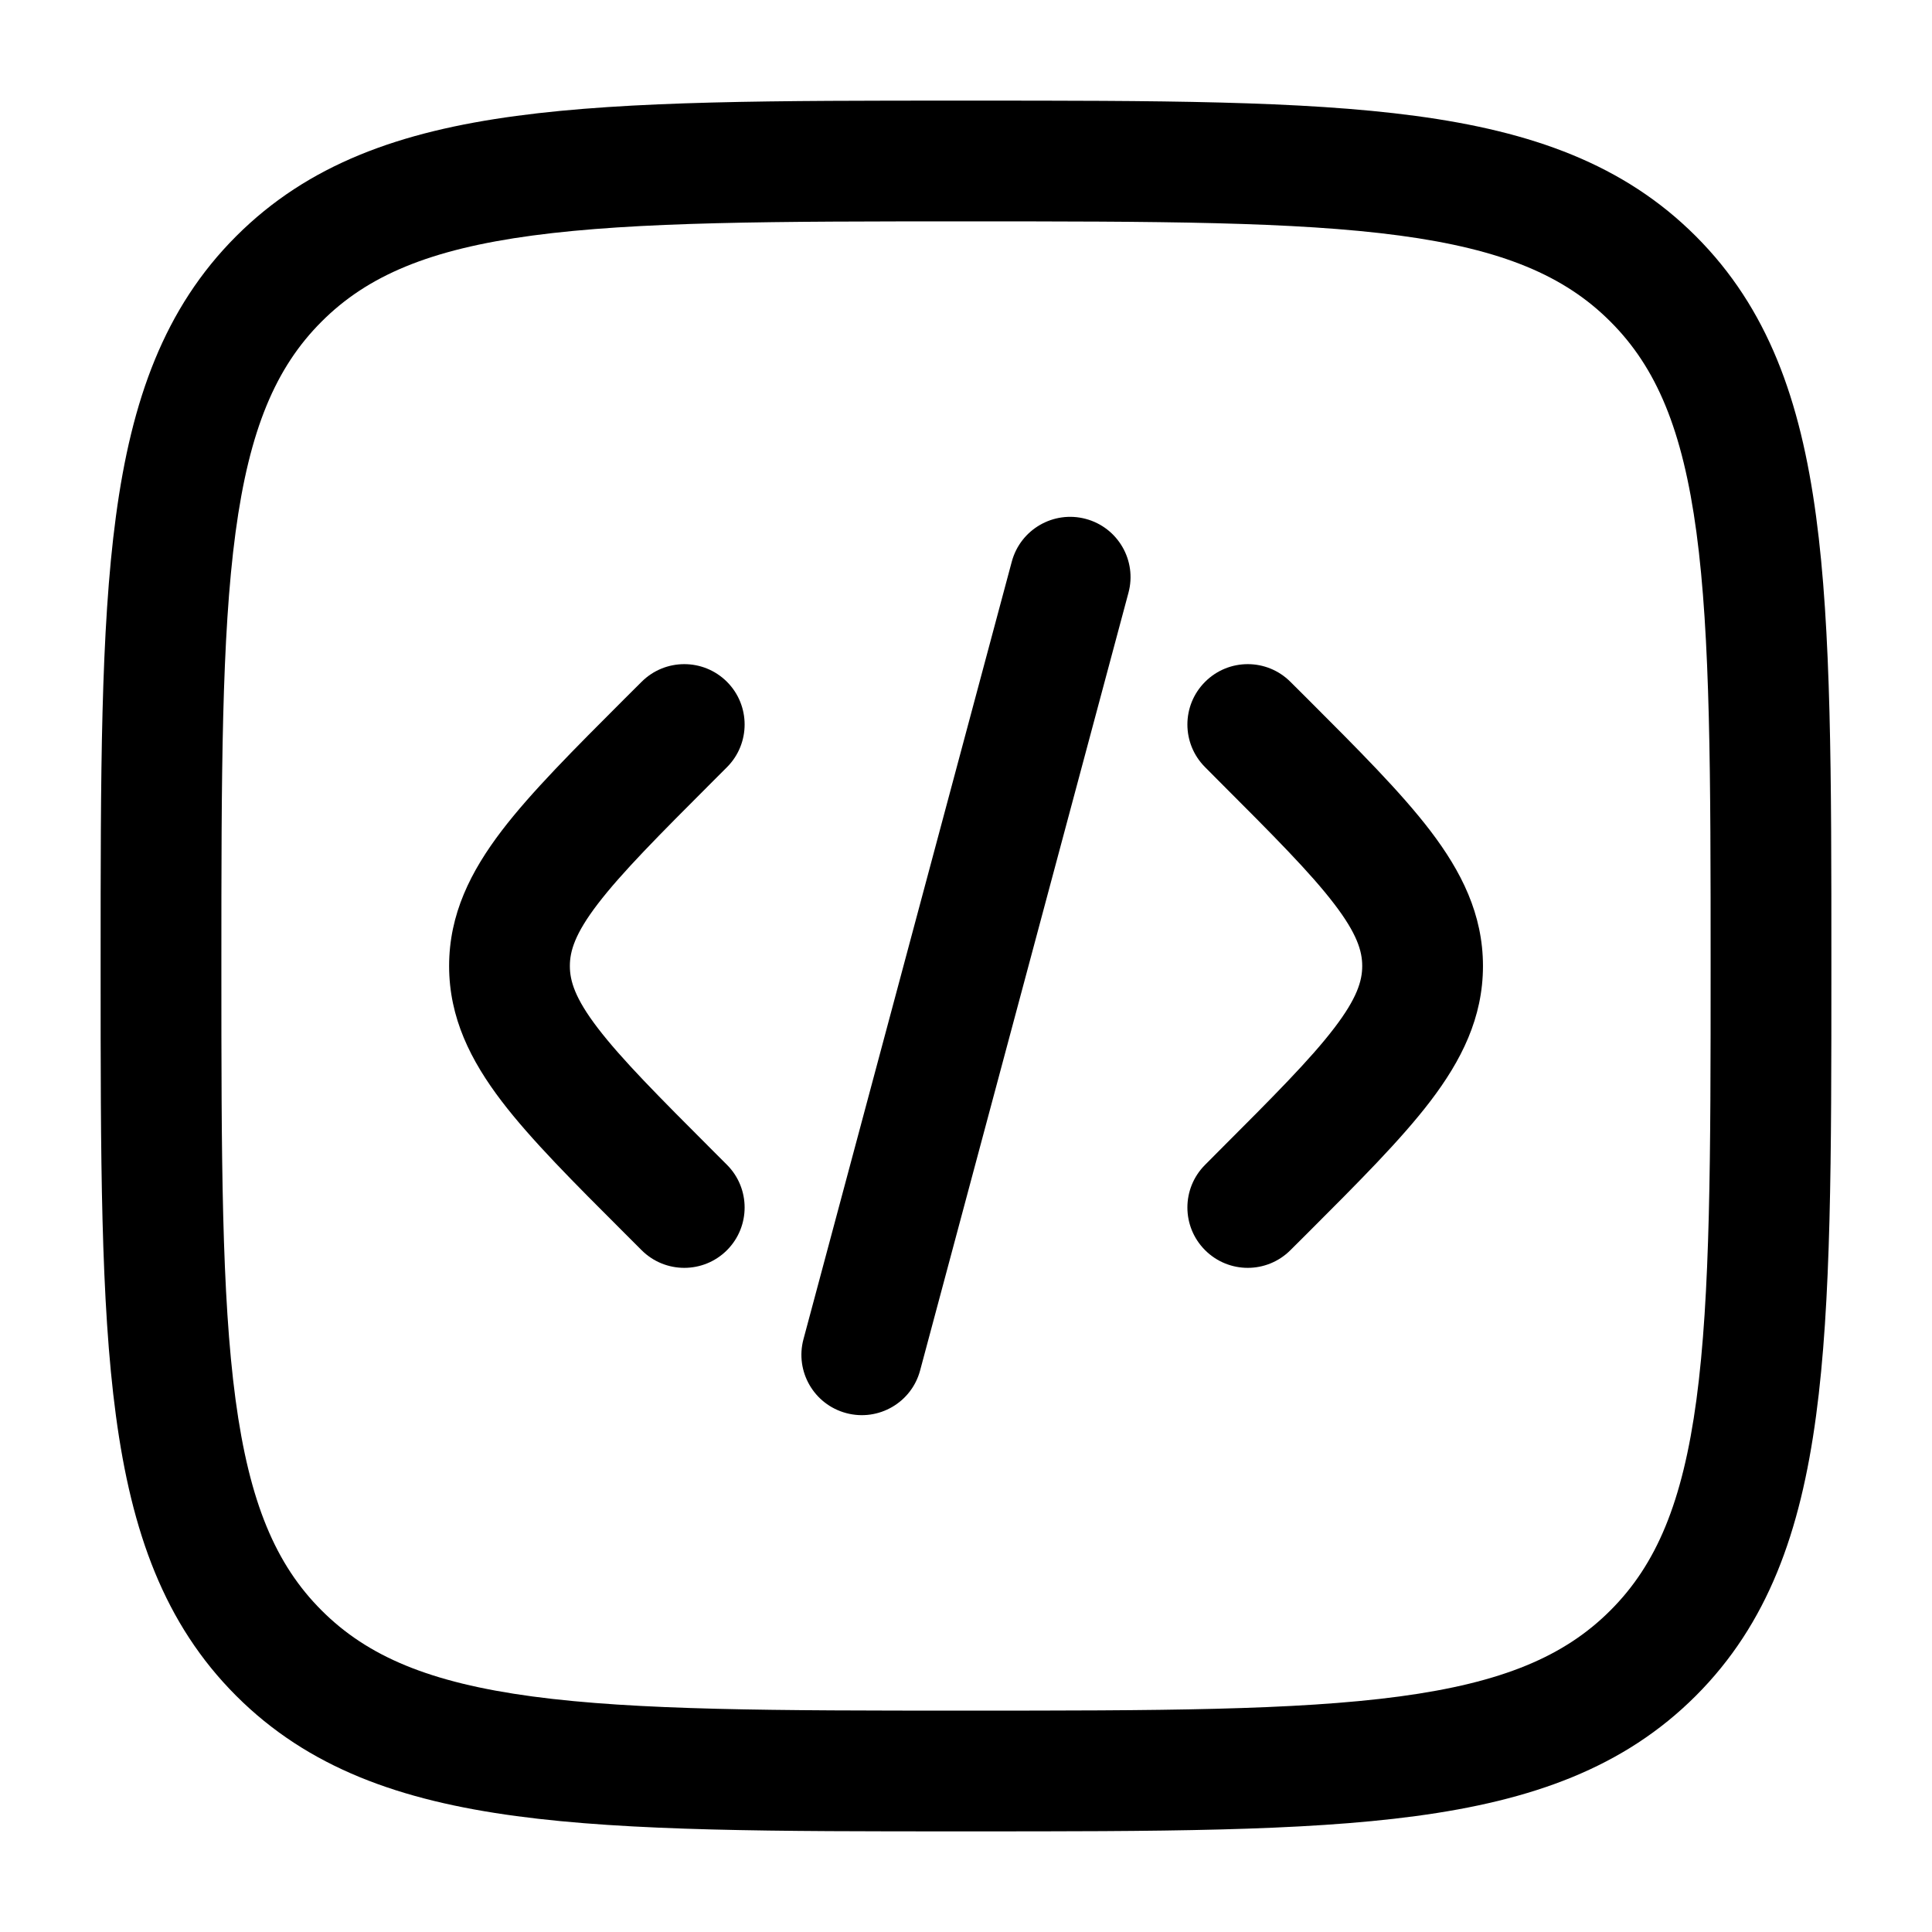
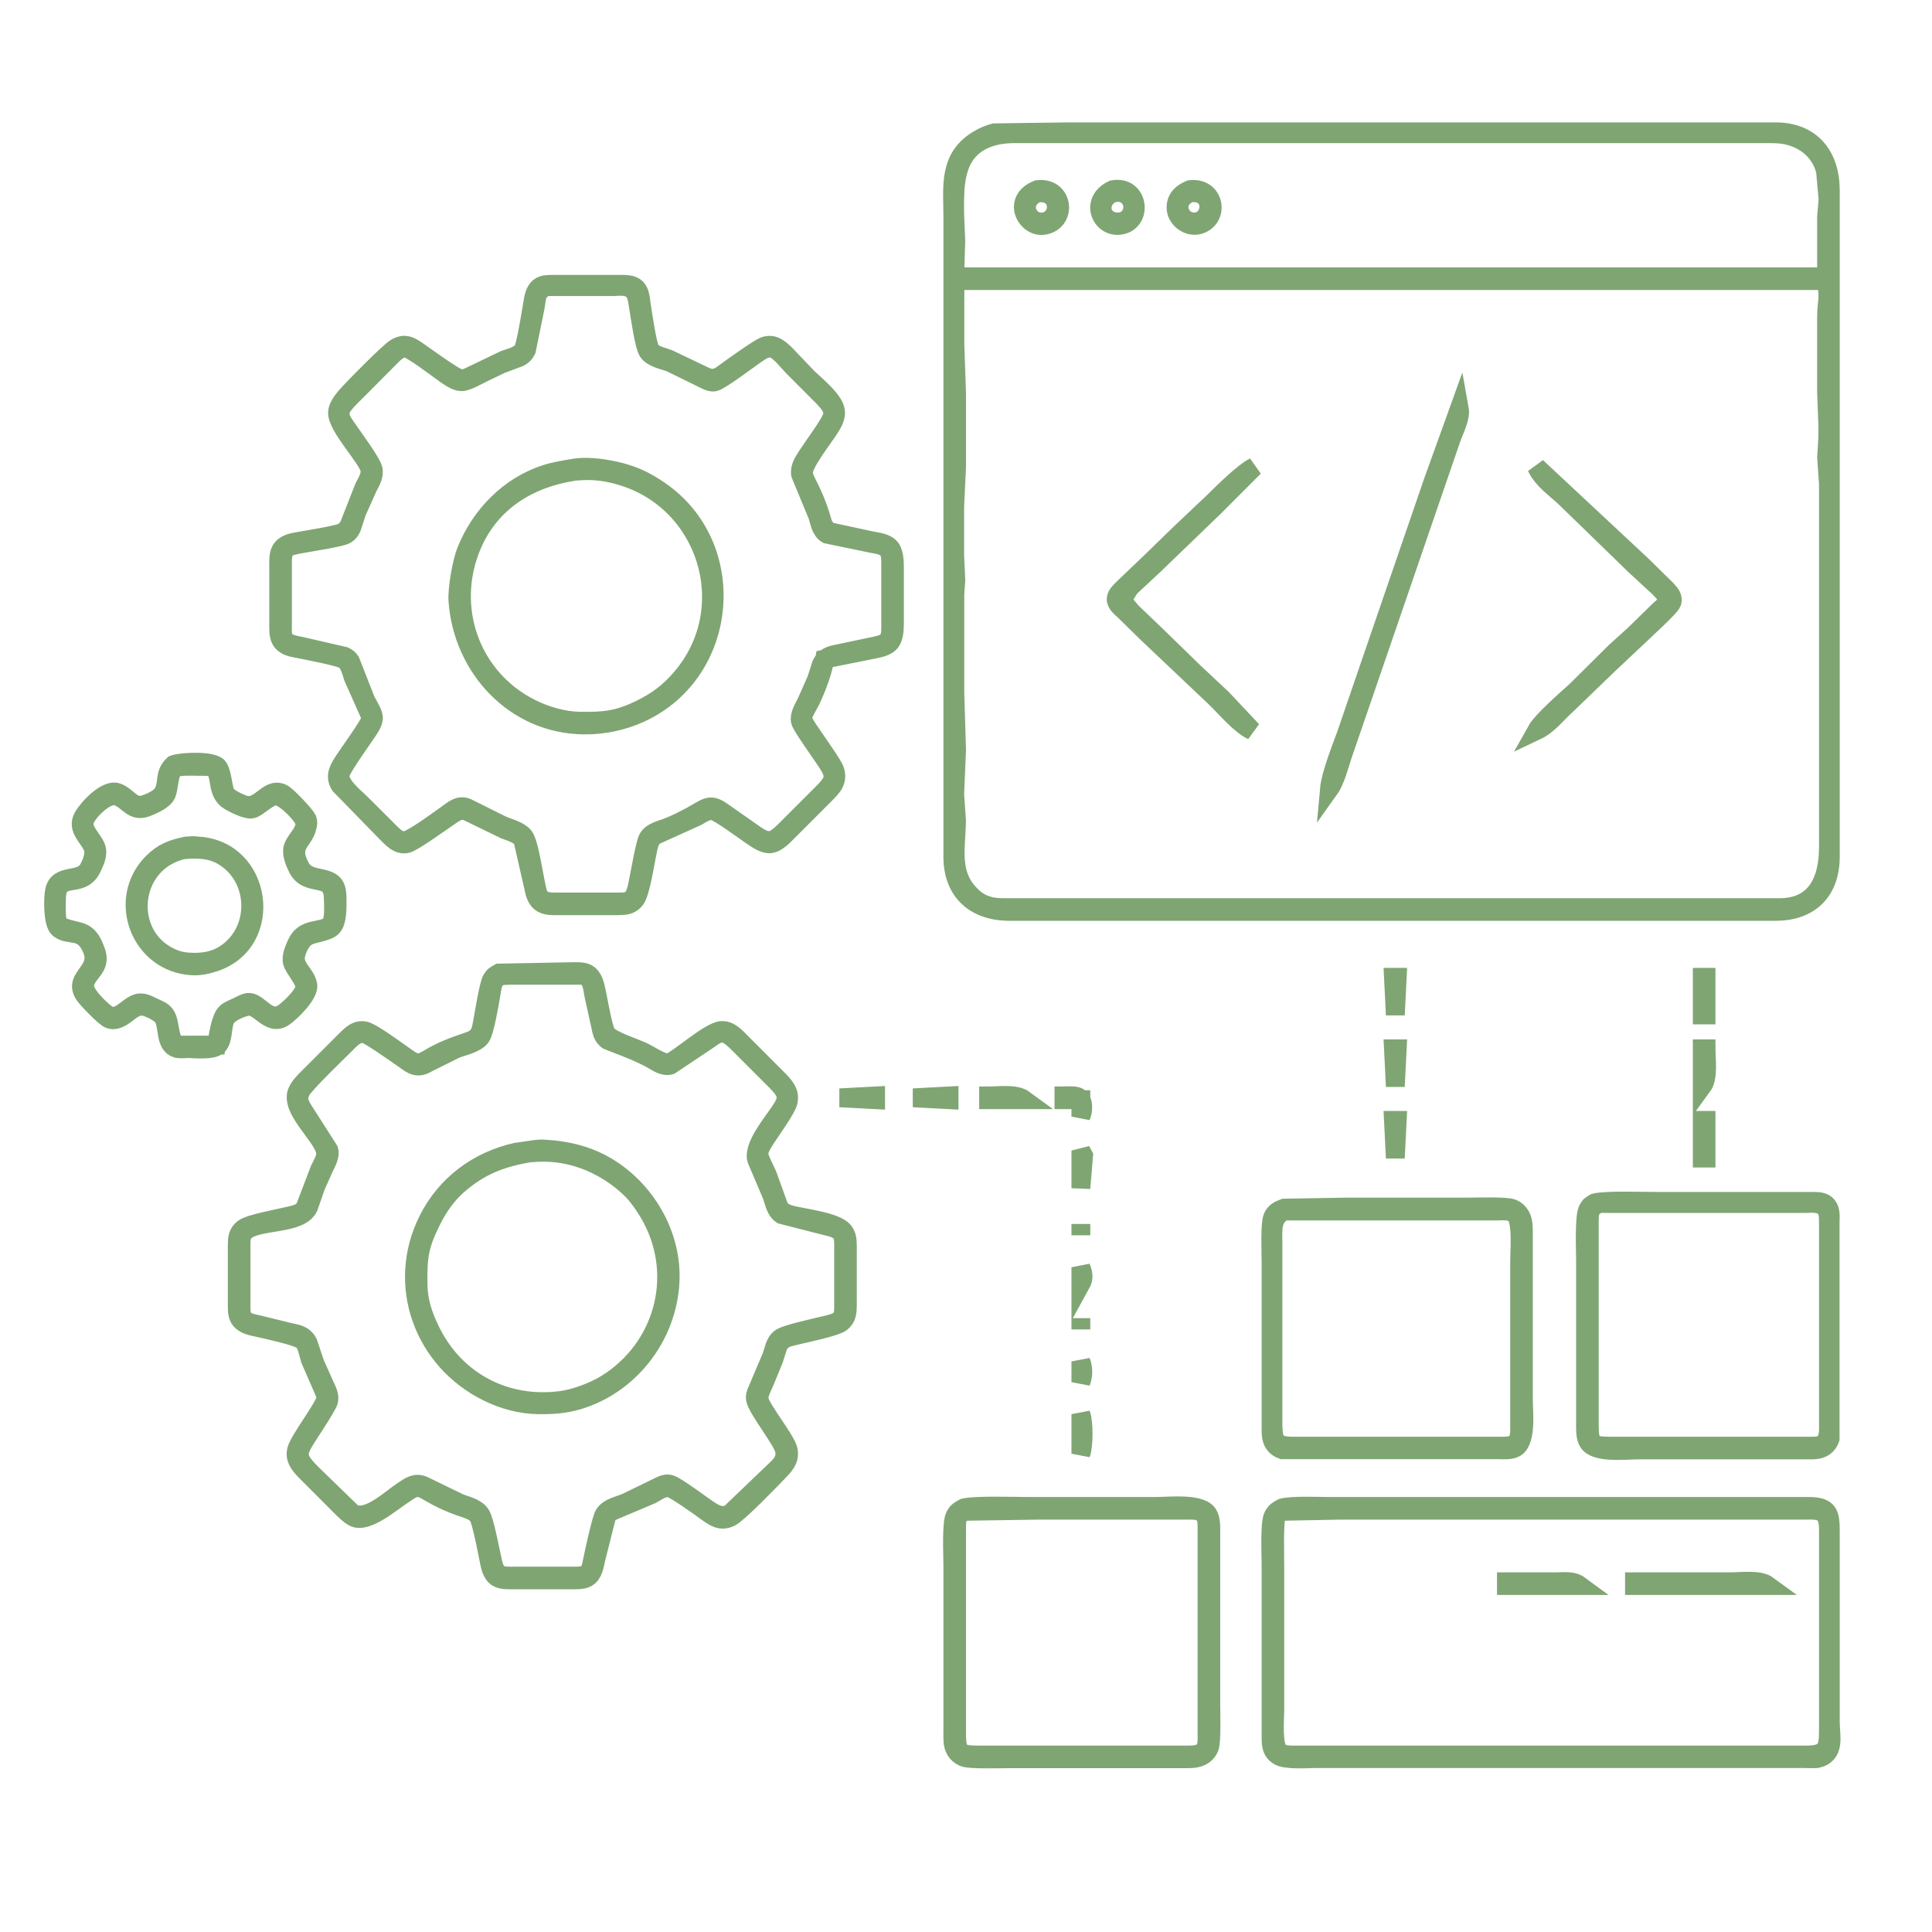
- <svg xmlns="http://www.w3.org/2000/svg" width="800px" height="800px" viewBox="0 0 24 24" fill="black">
-   <path d="M14.018 7.364C14.126 6.964 13.888 6.553 13.488 6.446C13.088 6.339 12.677 6.576 12.569 6.976L9.981 16.636C9.874 17.036 10.111 17.447 10.512 17.554C10.912 17.661 11.323 17.424 11.43 17.024L14.018 7.364Z" />
-   <path d="M16.03 8.47C15.737 8.177 15.263 8.177 14.97 8.47C14.677 8.763 14.677 9.237 14.97 9.53L15.141 9.702C15.823 10.384 16.28 10.843 16.575 11.23C16.858 11.6 16.922 11.816 16.922 12C16.922 12.184 16.858 12.4 16.575 12.77C16.28 13.157 15.823 13.616 15.141 14.298L14.97 14.47C14.677 14.763 14.677 15.237 14.97 15.53C15.263 15.823 15.737 15.823 16.03 15.53L16.239 15.322C16.874 14.687 17.404 14.157 17.768 13.68C18.152 13.176 18.422 12.644 18.422 12C18.422 11.356 18.152 10.824 17.768 10.32C17.404 9.843 16.874 9.313 16.239 8.678L16.03 8.47Z" />
-   <path d="M7.97 8.47C8.263 8.177 8.738 8.177 9.031 8.47C9.323 8.763 9.323 9.237 9.031 9.53L8.859 9.702C8.177 10.384 7.721 10.843 7.425 11.23C7.142 11.6 7.079 11.816 7.079 12C7.079 12.184 7.142 12.4 7.425 12.77C7.721 13.157 8.177 13.616 8.859 14.298L9.031 14.47C9.323 14.763 9.323 15.237 9.031 15.53C8.738 15.823 8.263 15.823 7.97 15.53L7.762 15.322C7.126 14.687 6.596 14.157 6.232 13.68C5.848 13.176 5.579 12.644 5.579 12C5.579 11.356 5.848 10.824 6.232 10.32C6.596 9.843 7.126 9.313 7.761 8.678L7.97 8.47Z" />
-   <path fill-rule="evenodd" clip-rule="evenodd" d="M11.943 1.25C9.634 1.25 7.825 1.25 6.414 1.44C4.969 1.634 3.829 2.039 2.934 2.934C2.039 3.829 1.634 4.969 1.44 6.414C1.25 7.825 1.25 9.634 1.25 11.943V12.057C1.25 14.366 1.25 16.175 1.44 17.586C1.634 19.031 2.039 20.171 2.934 21.066C3.829 21.961 4.969 22.366 6.414 22.56C7.825 22.75 9.634 22.75 11.943 22.75H12.057C14.366 22.75 16.175 22.75 17.586 22.56C19.031 22.366 20.171 21.961 21.066 21.066C21.961 20.171 22.366 19.031 22.56 17.586C22.75 16.175 22.75 14.366 22.75 12.057V11.943C22.75 9.634 22.75 7.825 22.56 6.414C22.366 4.969 21.961 3.829 21.066 2.934C20.171 2.039 19.031 1.634 17.586 1.44C16.175 1.25 14.366 1.25 12.057 1.25H11.943ZM3.995 3.995C4.564 3.425 5.335 3.098 6.614 2.926C7.914 2.752 9.622 2.75 12 2.75C14.378 2.75 16.086 2.752 17.386 2.926C18.665 3.098 19.436 3.425 20.005 3.995C20.575 4.564 20.902 5.335 21.074 6.614C21.248 7.914 21.25 9.622 21.25 12C21.25 14.378 21.248 16.086 21.074 17.386C20.902 18.665 20.575 19.436 20.005 20.005C19.436 20.575 18.665 20.902 17.386 21.074C16.086 21.248 14.378 21.25 12 21.25C9.622 21.25 7.914 21.248 6.614 21.074C5.335 20.902 4.564 20.575 3.995 20.005C3.425 19.436 3.098 18.665 2.926 17.386C2.752 16.086 2.75 14.378 2.75 12C2.75 9.622 2.752 7.914 2.926 6.614C3.098 5.335 3.425 4.564 3.995 3.995Z" />
+ <svg xmlns="http://www.w3.org/2000/svg" width="100" height="100" fill="none" stroke="#7fa573" stroke-width="10" viewBox="0 0 1026 1026">
+   <path d="M 528.00,70.53            C 528.00,70.53 567.00,70.00 567.00,70.00              567.00,70.00 641.00,70.00 641.00,70.00              641.00,70.00 871.00,70.00 871.00,70.00              871.00,70.00 943.00,70.00 943.00,70.00              961.97,70.03 971.97,82.74 972.00,101.00              972.00,101.00 972.00,395.00 972.00,395.00              972.00,395.00 972.00,455.00 972.00,455.00              971.97,473.24 961.21,483.97 943.00,484.00              943.00,484.00 607.00,484.00 607.00,484.00              607.00,484.00 536.00,484.00 536.00,484.00              517.82,483.97 506.03,473.57 506.00,455.00              506.00,455.00 506.00,164.00 506.00,164.00              506.00,164.00 506.00,115.00 506.00,115.00              506.00,99.46 503.47,84.10 519.00,74.47              522.07,72.56 524.57,71.54 528.00,70.53 Z            M 970.01,147.00            C 970.01,147.00 970.01,115.00 970.01,115.00              970.01,115.00 970.81,105.83 970.81,105.83              970.81,105.83 970.17,99.00 970.17,99.00              970.17,99.00 969.47,91.00 969.47,91.00              967.33,81.65 960.09,74.88 951.00,72.30              946.68,71.07 943.41,71.01 939.00,71.00              939.00,71.00 609.00,71.00 609.00,71.00              609.00,71.00 538.00,71.00 538.00,71.00              529.31,71.11 520.34,73.39 514.33,80.09              506.42,88.90 506.90,102.82 507.00,114.00              507.00,114.00 507.58,127.96 507.58,127.96              507.58,127.96 507.00,147.00 507.00,147.00              507.00,147.00 970.01,147.00 970.01,147.00 Z            M 551.00,100.69            C 564.67,99.00 566.92,116.94 555.00,119.57              548.11,121.09 542.81,114.22 543.49,109.00              544.08,104.53 547.17,102.27 551.00,100.69 Z            M 591.01,100.71            C 605.01,98.27 607.04,117.75 595.00,119.62              584.59,121.23 578.38,106.59 591.01,100.71 Z            M 632.00,100.69            C 645.14,99.07 647.92,115.77 636.98,119.29              631.11,121.17 624.39,116.21 624.54,110.00              624.65,105.08 627.84,102.41 632.00,100.69 Z            M 551.02,102.45            C 540.32,106.82 545.76,119.86 555.00,117.68              563.40,115.70 563.66,101.21 551.02,102.45 Z            M 591.04,102.43            C 582.64,106.07 583.80,116.51 592.00,117.76              601.59,119.22 604.75,107.54 597.79,103.31              595.43,101.88 593.60,102.12 591.04,102.43 Z            M 632.02,102.43            C 621.20,106.91 626.95,119.69 636.00,117.67              644.35,115.81 644.71,100.93 632.02,102.43 Z            M 970.00,149.00            C 970.00,149.00 507.11,149.00 507.11,149.00              507.11,149.00 507.11,183.00 507.11,183.00              507.11,183.00 508.00,209.00 508.00,209.00              508.00,209.00 508.00,248.00 508.00,248.00              508.00,248.00 507.00,269.00 507.00,269.00              507.00,269.00 507.00,295.00 507.00,295.00              507.00,295.00 507.60,308.00 507.60,308.00              507.60,308.00 507.08,315.72 507.08,315.72              507.08,315.72 507.08,368.00 507.08,368.00              507.08,368.00 508.00,398.00 508.00,398.00              508.00,398.00 507.00,422.00 507.00,422.00              507.00,422.00 507.99,436.00 507.99,436.00              507.77,449.14 504.34,463.06 514.18,473.98              517.09,477.21 519.84,479.43 524.00,480.78              527.89,482.04 531.00,481.99 535.00,482.00              535.00,482.00 870.00,482.00 870.00,482.00              870.00,482.00 945.00,482.00 945.00,482.00              964.69,481.97 970.97,467.35 971.00,450.00              971.00,450.00 971.00,411.00 971.00,411.00              971.00,411.00 971.00,286.00 971.00,286.00              971.00,286.00 971.00,257.00 971.00,257.00              971.00,257.00 970.03,243.00 970.03,243.00              970.03,243.00 970.67,232.00 970.67,232.00              970.67,232.00 970.67,226.00 970.67,226.00              970.67,226.00 970.00,208.00 970.00,208.00              970.00,208.00 970.00,180.00 970.00,180.00              970.00,180.00 970.00,169.00 970.00,169.00              970.05,158.59 971.57,160.93 970.00,149.00 Z            M 438.00,350.00            C 436.94,356.88 433.52,365.68 430.52,372.00              429.43,374.28 426.15,379.21 426.28,381.42              426.42,383.64 429.70,388.05 431.00,390.00              433.38,393.57 442.35,406.12 443.30,409.00              445.25,414.92 441.83,418.09 438.00,422.00              438.00,422.00 419.00,441.00 419.00,441.00              416.45,443.53 412.76,447.74 409.00,448.09              405.64,448.41 401.68,445.46 399.00,443.66              395.36,441.20 382.21,431.44 379.00,430.67              375.70,429.87 372.76,432.21 370.00,433.69              370.00,433.69 348.14,443.56 348.14,443.56              344.71,445.59 344.47,449.40 343.65,453.00              342.43,458.40 340.20,474.19 337.30,477.77              334.76,480.92 331.70,480.95 328.00,481.00              328.00,481.00 297.00,481.00 297.00,481.00              294.23,481.00 290.57,481.21 288.11,479.83              284.40,477.74 283.99,473.75 283.12,470.00              283.12,470.00 277.69,446.21 277.69,446.21              275.69,442.83 271.41,441.92 268.00,440.55              268.00,440.55 248.00,430.84 248.00,430.84              243.65,429.25 240.47,432.36 237.00,434.67              233.08,437.28 219.30,447.31 216.00,448.04              211.36,449.07 207.97,444.92 205.00,442.00              205.00,442.00 180.60,417.00 180.60,417.00              177.52,412.11 179.92,408.24 182.67,404.00              184.98,400.45 196.21,384.91 196.68,382.42              196.99,380.75 196.36,379.45 195.70,377.96              195.70,377.96 187.69,360.00 187.69,360.00              186.57,356.84 185.67,352.18 182.73,350.30              180.19,348.67 163.09,345.43 159.00,344.60              155.37,343.87 151.21,343.42 149.17,339.87              147.79,337.46 148.00,333.73 148.00,331.00              148.00,331.00 148.00,301.00 148.00,301.00              148.00,298.27 147.79,294.54 149.17,292.13              151.19,288.63 155.39,288.08 159.00,287.42              163.06,286.68 179.25,284.14 181.89,282.69              183.63,281.73 184.52,280.67 185.43,278.95              185.43,278.95 193.26,259.00 193.26,259.00              194.68,256.05 197.18,252.36 196.34,249.00              194.77,242.72 178.87,226.49 179.25,219.00              179.45,215.05 183.51,210.78 186.09,208.00              189.74,204.07 206.53,187.02 210.00,184.89              215.39,181.58 218.46,184.17 223.00,187.28              226.64,189.79 240.91,200.25 244.00,200.95              245.94,201.39 247.24,200.92 249.00,200.16              249.00,200.16 268.00,191.05 268.00,191.05              271.28,189.85 275.90,188.91 277.83,185.78              279.25,183.47 282.10,165.87 282.75,162.00              283.28,158.86 283.67,154.75 286.30,152.60              288.25,151.01 290.63,151.05 293.00,151.00              293.00,151.00 328.00,151.00 328.00,151.00              330.63,151.00 334.49,150.78 336.77,152.17              340.10,154.21 340.04,158.56 340.59,162.00              341.27,166.21 343.65,183.07 345.31,185.72              347.11,188.60 351.90,189.40 355.00,190.61              355.00,190.61 375.00,200.16 375.00,200.16              380.35,202.22 382.78,199.41 387.00,196.42              390.42,194.01 403.04,184.88 406.00,183.85              410.71,182.21 413.76,185.00 417.00,188.04              417.00,188.04 429.09,200.72 429.09,200.72              433.29,204.69 440.66,210.69 443.01,216.00              444.99,220.48 442.51,224.29 440.14,228.00              437.13,232.70 426.55,246.12 426.66,251.00              426.71,253.38 428.68,256.84 429.75,259.00              432.00,263.54 433.90,268.18 435.48,273.00              436.76,276.89 436.93,280.52 441.06,282.49              441.06,282.49 463.00,287.20 463.00,287.20              466.37,287.87 470.93,288.29 473.07,291.28              475.14,294.18 474.99,299.54 475.00,303.00              475.00,303.00 475.00,331.00 475.00,331.00              474.96,333.97 474.85,338.23 473.07,340.72              470.98,343.65 466.31,344.31 463.00,345.00              463.00,345.00 438.00,350.00 438.00,350.00 Z            M 290.04,152.21            C 284.70,154.78 285.13,157.73 284.25,163.00              284.25,163.00 279.57,185.95 279.57,185.95              278.65,187.78 277.71,188.70 275.94,189.73              275.94,189.73 266.00,193.45 266.00,193.45              266.00,193.45 256.00,198.25 256.00,198.25              253.35,199.57 247.78,202.77 245.00,202.72              242.04,202.67 238.38,199.94 236.00,198.28              232.38,195.75 219.33,185.73 216.00,184.99              212.10,184.11 208.70,188.27 206.17,190.72              206.17,190.72 190.00,207.00 190.00,207.00              187.66,209.34 182.47,214.17 181.22,217.00              179.37,221.17 182.33,224.72 184.59,228.00              187.39,232.06 197.10,245.21 198.08,249.00              199.00,252.56 196.78,255.93 195.25,259.00              195.25,259.00 189.44,272.00 189.44,272.00              189.44,272.00 186.87,279.96 186.87,279.96              186.11,281.67 185.40,282.82 183.78,283.84              181.20,285.47 164.27,287.96 160.00,288.80              153.03,290.17 150.15,290.19 150.00,298.00              150.00,298.00 150.00,332.00 150.00,332.00              150.00,334.18 149.78,337.74 151.02,339.57              152.71,342.07 157.24,342.61 160.00,343.21              160.00,343.21 182.94,348.51 182.94,348.51              184.40,349.21 185.15,349.80 186.07,351.14              186.07,351.14 194.27,372.00 194.27,372.00              195.44,374.34 198.21,378.57 198.31,381.00              198.44,383.97 195.61,387.58 194.00,390.00              191.42,393.88 181.45,407.63 180.71,411.00              179.47,416.56 188.38,423.38 192.00,427.00              192.00,427.00 207.00,441.98 207.00,441.98              209.21,444.10 211.66,446.75 215.00,446.44              218.86,446.08 233.05,435.47 237.00,432.72              240.55,430.25 243.68,427.06 248.09,428.99              248.09,428.99 267.00,438.40 267.00,438.40              270.56,439.84 275.92,441.18 278.28,444.22              280.85,447.55 283.14,463.00 284.21,468.00              285.78,475.38 285.65,478.84 294.00,479.00              294.00,479.00 327.00,479.00 327.00,479.00              329.28,479.00 332.77,479.21 334.72,477.98              337.61,476.16 338.35,471.12 339.00,468.00              339.85,463.89 342.63,447.67 344.16,445.13              346.23,441.70 350.50,440.90 354.00,439.58              364.14,435.74 372.67,429.90 375.00,429.03              379.11,427.50 381.71,429.78 385.00,432.03              385.00,432.03 401.00,443.25 401.00,443.25              403.58,444.96 406.76,447.07 410.00,446.16              413.02,445.31 416.77,441.22 419.00,439.00              419.00,439.00 434.00,424.00 434.00,424.00              436.18,421.82 440.59,417.69 441.78,415.00              443.57,410.97 440.78,407.28 438.66,404.00              436.33,400.41 425.70,385.66 425.06,383.00              424.30,379.82 426.84,375.81 428.25,373.00              428.25,373.00 433.56,361.00 433.56,361.00              433.56,361.00 436.13,353.04 436.13,353.04              438.35,348.04 442.16,347.79 447.00,346.80              447.00,346.80 463.00,343.42 463.00,343.42              465.56,342.85 469.41,342.29 471.26,340.30              473.07,338.36 472.96,335.47 473.00,333.00              473.00,333.00 473.00,301.00 473.00,301.00              473.00,298.46 473.22,294.47 471.83,292.30              470.10,289.63 465.90,289.16 463.00,288.61              463.00,288.61 439.22,283.69 439.22,283.69              435.89,281.72 435.32,277.41 434.28,274.00              434.28,274.00 425.17,252.00 425.17,252.00              424.46,248.32 426.82,244.96 428.69,242.00              431.38,237.77 441.26,224.50 442.04,221.00              442.99,216.76 439.68,213.60 437.03,210.75              437.03,210.75 421.00,194.66 421.00,194.66              418.59,192.15 414.75,187.34 412.00,185.78              407.84,183.43 404.42,186.08 401.00,188.44              397.37,190.93 382.44,202.24 379.42,202.82              377.75,203.13 376.44,202.52 374.96,201.84              374.96,201.84 356.00,192.54 356.00,192.54              352.30,191.19 346.45,190.16 344.14,186.73              342.04,183.62 339.86,167.64 339.08,163.00              338.50,159.51 338.25,155.17 334.86,153.17              332.50,151.79 328.68,152.00 326.00,152.21              326.00,152.21 290.04,152.21 290.04,152.21 Z            M 775.00,217.00            C 775.87,221.79 772.33,228.41 770.69,233.00              770.69,233.00 758.67,268.00 758.67,268.00              758.67,268.00 724.00,369.00 724.00,369.00              724.00,369.00 713.00,401.00 713.00,401.00              711.22,406.35 709.15,414.59 706.00,419.00              706.68,411.44 712.18,397.57 714.95,390.00              714.95,390.00 729.00,349.00 729.00,349.00              729.00,349.00 760.95,256.00 760.95,256.00              760.95,256.00 775.00,217.00 775.00,217.00 Z            M 306.00,248.43            C 313.06,247.56 322.11,248.86 329.00,250.63              337.23,252.74 342.98,255.59 350.00,260.36              393.23,289.70 387.47,356.95 340.00,378.69              330.61,382.99 320.31,385.11 310.00,385.00              273.26,384.58 245.71,354.61 243.18,319.00              242.75,312.86 245.18,298.85 247.46,293.00              254.92,273.94 270.34,258.03 290.00,251.75              294.85,250.19 300.93,249.26 306.00,248.43 Z            M 665.00,388.00            C 658.27,384.82 650.76,375.54 645.09,370.18              645.09,370.18 609.00,336.00 609.00,336.00              609.00,336.00 597.29,324.51 597.29,324.51              595.52,322.87 592.63,320.73 592.74,318.05              592.83,315.68 595.47,313.47 597.04,311.91              597.04,311.91 611.00,298.58 611.00,298.58              611.00,298.58 627.00,283.04 627.00,283.04              627.00,283.04 645.00,266.00 645.00,266.00              649.62,261.40 660.65,250.53 666.00,248.00              666.00,248.00 645.00,269.04 645.00,269.04              645.00,269.04 613.00,299.91 613.00,299.91              613.00,299.91 600.01,312.00 600.01,312.00              600.01,312.00 595.77,318.83 595.77,318.83              595.77,318.83 601.00,325.04 601.00,325.04              601.00,325.04 614.00,337.47 614.00,337.47              614.00,337.47 634.00,356.96 634.00,356.96              634.00,356.96 649.00,371.00 649.00,371.00              649.00,371.00 665.00,388.00 665.00,388.00 Z            M 816.00,248.00            C 816.00,248.00 872.00,300.28 872.00,300.28              872.00,300.28 884.94,313.00 884.94,313.00              886.75,315.00 888.84,317.08 887.83,320.00              886.96,322.53 872.91,335.09 870.00,338.00              870.00,338.00 854.00,353.04 854.00,353.04              854.00,353.04 832.00,374.28 832.00,374.28              826.76,378.90 822.39,384.98 816.00,388.00              818.99,382.65 831.92,371.43 837.00,366.83              837.00,366.83 858.00,346.01 858.00,346.01              858.00,346.01 868.00,336.96 868.00,336.96              868.00,336.96 880.98,324.28 880.98,324.28              882.71,322.71 885.56,320.65 885.24,317.99              884.98,315.88 882.41,313.46 880.99,312.00              880.99,312.00 868.00,299.99 868.00,299.99              868.00,299.99 832.00,265.01 832.00,265.01              826.46,259.61 819.38,255.16 816.00,248.00 Z            M 305.00,250.29            C 281.15,253.93 260.87,266.11 250.87,289.00              236.46,322.02 249.55,360.01 282.00,376.24              289.81,380.14 299.23,382.89 308.00,383.00              320.96,383.15 328.01,382.57 340.00,376.74              348.97,372.38 355.35,367.59 361.86,359.99              393.52,323.00 375.85,265.65 329.00,252.43              320.51,250.03 313.78,249.47 305.00,250.29 Z            M 92.23,406.02            C 96.36,404.51 113.10,403.73 115.86,407.43              118.14,410.47 118.25,419.02 120.01,421.73              121.40,423.87 126.58,426.25 129.00,427.16              138.10,430.61 141.91,417.52 149.96,421.36              152.42,422.53 161.87,432.59 163.12,435.00              163.56,436.42 163.62,437.50 163.12,439.00              161.58,446.99 152.72,448.58 159.71,460.89              163.58,467.73 173.22,465.07 177.18,469.65              179.02,471.78 178.97,475.34 179.00,478.00              179.04,481.82 179.22,489.46 176.42,492.30              173.67,495.08 166.47,495.38 163.11,497.30              160.10,499.02 158.38,502.81 157.36,506.00              154.97,513.50 162.23,516.58 163.45,523.00              164.38,527.91 154.60,537.44 150.72,540.11              142.79,545.54 137.81,532.85 130.83,534.52              127.53,535.31 121.24,537.97 119.70,541.13              117.72,545.20 118.74,552.47 115.49,555.40              112.83,557.80 103.69,557.01 100.00,556.84              98.48,557.00 95.42,557.06 94.05,556.84              87.31,554.87 89.69,545.14 86.69,540.27              85.29,538.01 80.49,535.74 78.00,534.85              71.13,532.39 67.93,539.47 62.00,541.23              60.68,541.63 59.48,541.68 58.17,541.23              55.70,540.34 46.07,530.37 44.60,528.00              38.81,518.63 53.84,515.94 48.84,504.00              43.96,492.35 36.91,497.62 31.31,493.15              27.94,490.46 28.11,477.01 28.95,473.02              30.95,463.56 42.41,468.67 46.73,461.86              48.62,458.87 50.71,453.41 49.34,450.00              47.20,444.65 40.66,440.30 44.05,434.00              46.52,429.40 56.22,419.00 62.00,420.78              67.83,422.57 70.07,429.54 77.00,427.16              80.24,426.05 84.99,423.98 86.69,420.89              89.56,415.67 86.86,410.94 92.23,406.02 Z            M 115.00,555.00            C 115.83,550.58 117.03,540.55 120.30,537.70              121.70,536.47 124.27,535.50 126.00,534.69              127.67,533.91 130.62,532.14 132.42,532.31              138.08,532.82 142.87,543.73 151.00,537.69              154.07,535.41 162.04,527.94 161.92,524.00              161.82,520.23 156.28,514.58 155.29,511.00              154.45,507.94 156.35,503.82 157.62,501.02              161.70,492.03 170.88,495.49 175.40,491.15              177.73,488.91 177.06,480.28 177.00,477.00              176.73,462.78 163.45,471.92 158.05,460.98              156.57,457.96 154.55,453.32 155.65,450.00              157.25,445.14 164.06,440.59 161.16,435.00              159.30,431.42 150.29,422.08 146.00,422.65              142.19,423.16 136.98,428.73 134.00,429.57              131.25,430.34 124.58,426.93 122.05,425.47              114.35,421.03 118.08,411.29 113.49,408.02              111.73,406.77 108.12,407.00 106.00,407.00              103.13,406.99 94.62,406.50 92.56,408.02              89.50,410.29 89.89,418.40 88.28,421.87              86.84,424.97 81.12,427.45 78.00,428.68              70.27,431.74 68.17,424.68 62.00,422.78              56.49,421.08 47.22,430.44 45.22,435.00              42.81,440.48 49.17,445.29 50.99,450.00              52.37,453.56 50.32,457.72 48.76,460.98              43.13,472.73 30.28,462.30 30.00,477.00              29.95,479.92 29.53,488.39 31.02,490.57              33.02,493.49 40.60,493.91 43.96,495.51              47.84,497.35 49.38,501.20 50.83,505.00              54.29,514.11 46.02,516.04 44.92,523.00              44.21,527.57 53.00,535.83 56.42,538.39              62.56,542.97 67.43,534.45 73.00,532.80              76.14,531.87 79.21,533.86 82.00,535.14              85.37,536.69 87.46,537.30 88.86,541.04              90.00,544.13 90.39,552.15 92.73,554.01              94.31,555.26 98.03,555.00 100.00,555.00              100.00,555.00 115.00,555.00 115.00,555.00 Z            M 99.00,449.27            C 101.31,449.14 102.62,448.95 105.00,449.27              139.48,451.10 146.19,500.18 114.00,510.96              110.11,512.26 106.12,513.15 102.00,512.91              74.27,511.29 61.67,477.52 81.09,458.09              86.63,452.55 91.55,450.83 99.00,449.27 Z            M 97.00,451.33            C 68.24,458.22 65.26,497.22 91.00,508.65              94.75,510.32 97.93,510.89 102.00,510.99              108.06,511.13 113.74,510.27 119.00,507.01              138.31,495.02 137.74,465.68 118.00,454.36              111.65,450.72 104.10,450.54 97.00,451.33 Z            M 265.04,516.74            C 265.04,516.74 304.00,516.00 304.00,516.00              306.40,516.00 309.75,515.80 311.87,517.02              315.25,518.97 316.04,523.49 316.79,527.00              317.70,531.23 320.22,546.05 321.98,548.87              324.27,552.52 337.37,556.47 342.00,558.76              344.94,560.21 352.43,565.23 355.28,564.40              359.74,563.10 376.53,547.82 383.00,547.28              387.64,546.89 391.01,551.03 394.00,554.00              394.00,554.00 412.98,573.00 412.98,573.00              416.33,576.45 419.70,579.76 418.57,585.00              417.71,588.97 409.68,599.85 407.05,604.00              405.52,606.42 402.93,610.09 403.05,613.00              403.15,615.40 406.45,621.37 407.57,624.00              407.57,624.00 413.65,640.87 413.65,640.87              415.82,644.96 420.90,645.32 425.00,646.21              430.80,647.46 444.91,649.42 448.26,654.13              449.97,656.54 449.96,659.19 450.00,662.00              450.00,662.00 450.00,693.00 450.00,693.00              449.95,696.70 449.92,699.76 446.77,702.30              443.83,704.68 427.72,707.94 423.00,709.13              418.59,710.24 415.19,710.49 413.13,715.05              413.13,715.05 410.92,722.00 410.92,722.00              410.92,722.00 406.00,734.00 406.00,734.00              404.95,736.46 402.78,740.40 403.09,743.00              403.67,747.95 417.38,764.48 418.57,770.00              419.70,775.24 416.33,778.55 412.98,782.00              408.68,786.44 392.19,803.56 388.00,805.69              382.74,808.36 379.19,805.67 375.00,802.63              371.83,800.32 358.93,791.07 356.00,790.29              352.38,789.34 349.03,792.06 346.00,793.69              346.00,793.69 326.04,802.11 326.04,802.11              324.33,802.91 323.20,803.58 322.16,805.22              322.16,805.22 316.42,828.00 316.42,828.00              315.64,831.46 315.11,835.82 311.78,837.83              309.46,839.22 305.66,839.00 303.00,839.00              303.00,839.00 273.00,839.00 273.00,839.00              270.34,839.00 266.54,839.22 264.22,837.83              260.94,835.85 260.31,831.44 259.60,828.00              258.78,823.97 255.70,807.79 254.02,805.22              251.99,802.14 247.32,801.17 244.00,799.95              239.90,798.44 235.85,796.76 232.00,794.69              232.00,794.69 225.00,790.75 225.00,790.75              220.25,788.70 217.93,791.28 214.00,793.78              207.98,797.62 194.89,809.17 188.00,805.82              185.03,804.37 180.47,799.47 178.00,797.00              178.00,797.00 162.04,781.00 162.04,781.00              159.05,777.81 156.32,774.69 157.52,770.00              158.94,764.46 172.42,747.21 172.91,743.00              173.13,741.13 172.45,739.66 171.72,738.00              171.72,738.00 164.75,722.00 164.75,722.00              163.71,718.82 163.15,713.93 160.57,711.73              158.12,709.64 141.13,705.89 137.00,705.00              133.31,704.20 129.05,703.51 127.02,699.89              125.81,697.73 126.00,694.44 126.00,692.00              126.00,692.00 126.00,661.00 126.00,661.00              126.07,657.45 126.18,654.97 129.15,652.51              132.39,649.82 147.94,647.15 153.00,645.87              156.80,644.92 160.20,644.63 162.20,640.87              162.20,640.87 169.78,621.00 169.78,621.00              171.23,617.93 173.61,614.52 172.72,611.00              170.60,602.64 154.31,589.31 157.74,580.00              159.00,576.58 163.40,572.61 166.00,570.00              166.00,570.00 183.00,553.00 183.00,553.00              186.10,549.96 189.19,546.35 194.00,547.52              197.73,548.44 210.16,557.59 214.00,560.28              215.65,561.44 219.51,564.35 221.42,564.55              223.97,564.82 228.68,561.56 231.00,560.31              239.67,555.65 248.45,553.46 250.94,552.20              255.35,549.99 255.55,546.42 256.39,542.00              257.16,537.95 259.57,522.66 261.14,520.11              262.45,517.96 263.05,517.90 265.04,516.74 Z            M 308.98,517.93            C 308.98,517.93 272.00,517.93 272.00,517.93              269.76,518.00 266.21,517.79 264.30,519.02              261.56,520.79 261.27,525.07 260.75,528.00              259.98,532.40 257.45,547.90 255.27,550.78              252.67,554.20 246.02,555.53 242.00,557.06              242.00,557.06 225.00,565.55 225.00,565.55              220.30,567.34 217.72,564.57 214.00,562.02              210.65,559.73 196.65,549.81 194.00,549.10              189.37,547.85 185.96,552.09 183.00,555.00              178.76,559.19 162.19,575.18 160.02,579.00              157.30,583.77 159.36,586.86 162.01,591.00              162.01,591.00 174.62,610.72 174.62,610.72              175.57,613.76 173.43,617.28 172.16,620.00              172.16,620.00 167.69,630.00 167.69,630.00              167.69,630.00 163.89,640.98 163.89,640.98              159.44,650.70 137.40,647.65 130.31,653.72              127.99,655.71 128.06,658.20 128.00,661.00              128.00,661.00 128.00,693.00 128.00,693.00              128.02,695.50 127.81,698.50 129.60,700.49              131.35,702.43 134.57,702.87 137.00,703.42              137.00,703.42 153.00,707.35 153.00,707.35              157.44,708.37 161.22,708.57 163.58,713.05              163.58,713.05 167.23,724.00 167.23,724.00              167.23,724.00 172.14,735.00 172.14,735.00              173.39,737.79 175.40,741.11 174.45,744.17              173.55,747.08 165.22,759.56 163.05,763.00              161.37,765.67 158.59,769.75 158.99,773.00              159.44,776.67 163.52,780.48 166.00,783.00              166.00,783.00 187.00,803.40 187.00,803.40              194.83,808.34 207.49,795.91 214.00,791.69              217.79,789.24 220.45,787.02 225.00,788.96              225.00,788.96 244.00,798.19 244.00,798.19              247.82,799.67 252.71,800.63 255.15,804.13              257.27,807.17 260.05,822.39 261.12,827.00              261.84,830.10 262.27,834.18 265.23,835.98              267.24,837.20 270.68,837.00 273.00,837.00              273.00,837.00 306.00,837.00 306.00,837.00              313.85,836.85 313.47,834.04 315.21,826.00              316.03,822.22 319.38,806.50 320.93,804.13              323.21,800.64 328.27,799.64 332.00,798.19              332.00,798.19 351.00,788.95 351.00,788.95              352.83,788.15 354.00,787.77 356.00,788.29              358.93,789.07 372.41,799.13 376.00,801.56              379.71,804.07 383.45,806.14 387.83,803.69              387.83,803.69 411.27,781.25 411.27,781.25              414.72,778.10 417.67,775.09 416.57,770.00              415.43,764.73 401.89,747.92 401.20,743.00              400.93,741.06 401.53,739.73 402.28,738.00              402.28,738.00 409.92,720.00 409.92,720.00              411.02,716.80 411.51,712.96 414.28,710.72              417.06,708.48 433.48,705.01 438.00,703.87              440.92,703.14 445.27,702.45 446.98,699.72              448.21,697.77 448.00,694.28 448.00,692.00              448.00,692.00 448.00,663.00 448.00,663.00              448.00,660.68 448.20,657.24 446.98,655.22              445.21,652.31 441.06,651.65 438.00,650.87              438.00,650.87 415.14,645.02 415.14,645.02              411.92,642.97 411.16,638.44 410.00,635.00              410.00,635.00 401.90,616.00 401.90,616.00              399.54,609.18 409.87,596.71 413.71,591.00              415.65,588.10 418.27,584.71 417.17,581.00              416.27,577.95 412.25,574.26 410.00,572.00              410.00,572.00 395.00,557.00 395.00,557.00              392.83,554.84 388.67,550.39 386.00,549.22              382.05,547.48 379.11,550.15 376.00,552.28              376.00,552.28 356.00,565.65 356.00,565.65              352.42,566.73 348.96,564.09 346.00,562.42              338.40,558.15 323.17,552.72 323.14,552.70              319.80,550.71 319.55,547.47 318.79,544.00              318.79,544.00 315.45,529.00 315.45,529.00              314.94,526.45 314.58,522.36 313.07,520.28              311.71,518.41 310.94,518.49 308.98,517.93 Z            M 740.00,519.00            C 740.00,519.00 742.00,519.00 742.00,519.00              742.00,519.00 741.00,539.00 741.00,539.00              741.00,539.00 740.00,519.00 740.00,519.00 Z            M 904.00,519.00            C 904.00,519.00 906.00,519.00 906.00,519.00              906.00,519.00 906.00,539.00 906.00,539.00              906.00,539.00 904.00,539.00 904.00,539.00              904.00,539.00 904.00,519.00 904.00,519.00 Z            M 740.00,557.00            C 740.00,557.00 742.00,557.00 742.00,557.00              742.00,557.00 741.00,577.00 741.00,577.00              741.00,577.00 740.00,557.00 740.00,557.00 Z            M 904.00,557.00            C 904.00,557.00 906.00,557.00 906.00,557.00              906.00,562.77 907.43,572.34 904.00,577.00              904.00,577.00 904.00,557.00 904.00,557.00 Z            M 446.00,583.00            C 446.00,583.00 465.00,582.00 465.00,582.00              465.00,582.00 465.00,584.00 465.00,584.00              465.00,584.00 446.00,583.00 446.00,583.00 Z            M 485.00,583.00            C 485.00,583.00 504.00,582.00 504.00,582.00              504.00,582.00 504.00,584.00 504.00,584.00              504.00,584.00 485.00,583.00 485.00,583.00 Z            M 525.00,582.00            C 530.61,582.00 539.44,580.64 544.00,584.00              544.00,584.00 525.00,584.00 525.00,584.00              525.00,584.00 525.00,582.00 525.00,582.00 Z            M 565.00,582.00            C 569.85,582.00 574.47,580.88 574.94,587.02              575.12,589.41 574.86,590.82 574.00,593.00              574.00,593.00 574.00,584.00 574.00,584.00              574.00,584.00 565.00,584.00 565.00,584.00              565.00,584.00 565.00,582.00 565.00,582.00 Z            M 740.00,595.00            C 740.00,595.00 742.00,595.00 742.00,595.00              742.00,595.00 741.00,615.00 741.00,615.00              741.00,615.00 740.00,595.00 740.00,595.00 Z            M 904.00,595.00            C 904.00,595.00 906.00,595.00 906.00,595.00              906.00,595.00 906.00,615.00 906.00,615.00              906.00,615.00 904.00,615.00 904.00,615.00              904.00,615.00 904.00,595.00 904.00,595.00 Z            M 285.00,610.30            C 286.99,610.20 287.95,610.04 290.00,610.30              298.85,610.81 307.89,612.63 316.00,616.31              339.13,626.82 355.66,651.32 355.90,676.91              356.17,706.99 335.93,734.93 307.00,743.56              299.93,745.67 293.31,746.08 286.00,746.00              276.63,745.89 267.37,743.37 259.00,739.24              224.81,722.39 210.13,682.35 227.27,648.00              236.67,629.16 253.56,616.53 274.00,611.89              274.00,611.89 285.00,610.30 285.00,610.30 Z            M 281.00,612.29            C 266.08,614.76 254.55,619.30 243.04,629.44              237.18,634.60 232.72,641.06 229.25,648.00              222.53,661.43 221.83,667.28 222.00,682.00              222.11,691.19 224.73,698.85 228.76,707.00              241.92,733.69 268.66,747.58 298.00,743.71              305.54,742.72 315.55,738.93 322.00,734.94              352.10,716.29 362.83,678.36 346.22,647.00              343.79,642.42 339.43,635.81 335.83,632.17              328.79,625.04 319.44,619.07 310.00,615.70              300.30,612.23 291.22,611.32 281.00,612.29 Z            M 574.00,611.00            C 574.00,611.00 575.45,613.69 575.45,613.69              575.45,613.69 574.00,631.00 574.00,631.00              574.00,631.00 574.00,611.00 574.00,611.00 Z            M 847.05,638.74            C 852.85,637.30 872.76,638.00 880.00,638.00              880.00,638.00 944.00,638.00 944.00,638.00              944.00,638.00 963.00,638.00 963.00,638.00              965.73,638.05 968.47,638.03 970.40,640.31              972.29,642.56 971.99,646.23 971.90,649.00              971.90,649.00 971.90,741.00 971.90,741.00              971.90,741.00 971.90,763.98 971.90,763.98              971.21,765.85 970.43,767.11 968.85,768.26              966.10,770.28 962.25,769.99 959.00,770.00              959.00,770.00 870.00,770.00 870.00,770.00              863.37,770.00 847.14,772.00 843.45,765.79              841.79,762.99 842.01,759.15 842.00,756.00              842.00,756.00 842.00,669.00 842.00,669.00              842.00,663.62 841.20,645.97 843.31,642.11              844.49,639.96 845.14,639.88 847.05,638.74 Z            M 849.04,639.14            C 844.05,641.63 844.07,643.89 844.00,649.00              844.00,649.00 844.00,691.00 844.00,691.00              844.00,691.00 844.00,757.00 844.00,757.00              844.02,766.68 845.32,767.98 855.00,768.00              855.00,768.00 943.00,768.00 943.00,768.00              943.00,768.00 962.00,768.00 962.00,768.00              964.73,767.95 967.35,768.00 969.26,765.69              971.29,763.23 971.00,759.03 971.00,756.00              971.00,756.00 971.00,667.00 971.00,667.00              971.00,667.00 971.00,649.00 971.00,649.00              970.96,646.06 971.02,642.83 968.57,640.74              966.16,638.69 961.99,639.00 959.00,639.14              959.00,639.14 887.00,639.14 887.00,639.14              887.00,639.14 849.04,639.14 849.04,639.14 Z            M 682.00,641.57            C 682.00,641.57 716.00,641.00 716.00,641.00              716.00,641.00 780.00,641.00 780.00,641.00              784.39,641.00 799.84,640.49 802.98,641.74              805.14,642.59 806.62,643.99 807.69,646.04              809.18,648.92 809.00,652.83 809.00,656.00              809.00,656.00 809.00,743.00 809.00,743.00              809.00,749.45 810.89,765.20 804.79,768.83              802.44,770.22 798.68,770.00 796.00,769.90              796.00,769.90 704.00,769.90 704.00,769.90              704.00,769.90 681.02,769.90 681.02,769.90              679.15,769.21 677.89,768.43 676.74,766.85              674.72,764.10 675.01,760.25 675.00,757.00              675.00,757.00 675.00,670.00 675.00,670.00              675.00,665.38 674.28,649.28 676.02,646.05              677.50,643.32 679.32,642.63 682.00,641.57 Z            M 682.02,643.14            C 674.99,646.41 676.01,653.42 676.00,660.00              676.00,660.00 676.00,695.00 676.00,695.00              676.00,695.00 676.00,756.00 676.00,756.00              676.12,765.72 677.40,767.98 687.00,768.00              687.00,768.00 779.00,768.00 779.00,768.00              779.00,768.00 798.00,768.00 798.00,768.00              800.73,767.95 803.47,767.97 805.40,765.69              807.29,763.44 806.99,759.77 807.00,757.00              807.00,757.00 807.00,670.00 807.00,670.00              807.00,664.68 808.40,647.99 804.57,644.74              802.16,642.69 797.99,643.00 795.00,643.14              795.00,643.14 721.00,643.14 721.00,643.14              721.00,643.14 682.02,643.14 682.02,643.14 Z            M 574.00,650.00            C 574.00,650.00 574.00,656.00 574.00,656.00              574.00,656.00 574.00,650.00 574.00,650.00 Z            M 574.00,673.00            C 575.35,676.30 575.76,678.82 574.00,682.00              574.00,682.00 574.00,673.00 574.00,673.00 Z            M 574.00,700.00            C 574.00,700.00 574.00,706.00 574.00,706.00              574.00,706.00 574.00,700.00 574.00,700.00 Z            M 574.00,723.00            C 575.39,726.50 575.39,730.50 574.00,734.00              574.00,734.00 574.00,723.00 574.00,723.00 Z            M 574.00,751.00            C 575.59,755.01 575.59,767.99 574.00,772.00              574.00,772.00 574.00,751.00 574.00,751.00 Z            M 512.02,800.74            C 518.00,799.28 538.53,800.00 546.00,800.00              546.00,800.00 614.00,800.00 614.00,800.00              620.73,800.00 637.84,797.96 641.55,804.21              643.21,807.01 642.99,810.85 643.00,814.00              643.00,814.00 643.00,905.00 643.00,905.00              643.00,909.39 643.51,924.84 642.26,927.98              641.41,930.14 640.01,931.62 637.96,932.69              635.08,934.18 631.17,934.00 628.00,934.00              628.00,934.00 535.00,934.00 535.00,934.00              530.64,934.00 515.12,934.48 512.02,933.26              509.89,932.43 508.25,930.97 507.17,928.96              505.79,926.37 506.00,922.87 506.00,920.00              506.00,920.00 506.00,831.00 506.00,831.00              506.00,825.80 505.18,808.78 507.17,805.04              508.52,802.52 509.69,802.02 512.02,800.74 Z            M 681.02,800.74            C 686.64,799.37 699.57,800.00 706.00,800.00              706.00,800.00 754.00,800.00 754.00,800.00              754.00,800.00 906.00,800.00 906.00,800.00              906.00,800.00 961.00,800.00 961.00,800.00              971.15,800.14 971.99,803.94 972.00,813.00              972.00,813.00 972.00,915.00 972.00,915.00              972.09,922.07 974.80,931.63 965.00,933.91              963.10,934.05 960.00,934.00 958.00,933.91              958.00,933.91 741.00,933.91 741.00,933.91              741.00,933.91 698.00,933.91 698.00,933.91              693.36,934.00 682.93,934.72 679.19,932.55              674.65,929.92 675.01,925.55 675.00,921.00              675.00,921.00 675.00,831.00 675.00,831.00              675.00,825.80 674.18,808.78 676.17,805.04              677.52,802.52 678.69,802.02 681.02,800.74 Z            M 512.06,802.60            C 507.68,805.29 508.03,807.17 508.00,812.00              508.00,812.00 508.00,854.00 508.00,854.00              508.00,854.00 508.00,921.00 508.00,921.00              508.02,931.30 510.06,931.98 520.00,932.00              520.00,932.00 613.00,932.00 613.00,932.00              613.00,932.00 631.00,932.00 631.00,932.00              633.93,931.96 637.30,931.99 639.40,929.57              641.31,927.38 640.99,923.74 641.00,921.00              641.00,921.00 641.00,830.00 641.00,830.00              641.00,830.00 641.00,811.00 641.00,811.00              640.95,808.27 640.97,805.53 638.69,803.60              636.44,801.71 632.77,802.01 630.00,802.00              630.00,802.00 552.00,802.00 552.00,802.00              552.00,802.00 512.06,802.60 512.06,802.60 Z            M 681.06,802.60            C 679.19,803.75 678.52,803.77 677.60,806.06              676.53,808.70 677.00,828.64 677.00,833.00              677.00,833.00 677.00,908.00 677.00,908.00              677.00,912.86 675.69,927.27 679.31,930.26              681.77,932.29 685.97,932.00 689.00,932.00              689.00,932.00 905.00,932.00 905.00,932.00              905.00,932.00 960.00,932.00 960.00,932.00              970.15,931.86 970.99,928.06 971.00,919.00              971.00,919.00 971.00,830.00 971.00,830.00              971.00,830.00 971.00,814.00 971.00,814.00              970.98,810.72 971.18,806.11 968.49,803.74              966.16,801.68 961.94,802.00 959.00,802.00              959.00,802.00 771.00,802.00 771.00,802.00              771.00,802.00 712.00,802.00 712.00,802.00              712.00,802.00 681.06,802.60 681.06,802.60 Z            M 800.00,840.00            C 800.00,840.00 826.00,840.00 826.00,840.00              830.68,840.00 835.12,839.14 839.00,842.00              839.00,842.00 800.00,842.00 800.00,842.00              800.00,842.00 800.00,840.00 800.00,840.00 Z            M 868.00,840.00            C 868.00,840.00 919.00,840.00 919.00,840.00              924.77,840.00 934.34,838.57 939.00,842.00              939.00,842.00 868.00,842.00 868.00,842.00              868.00,842.00 868.00,840.00 868.00,840.00 Z" />
</svg>
